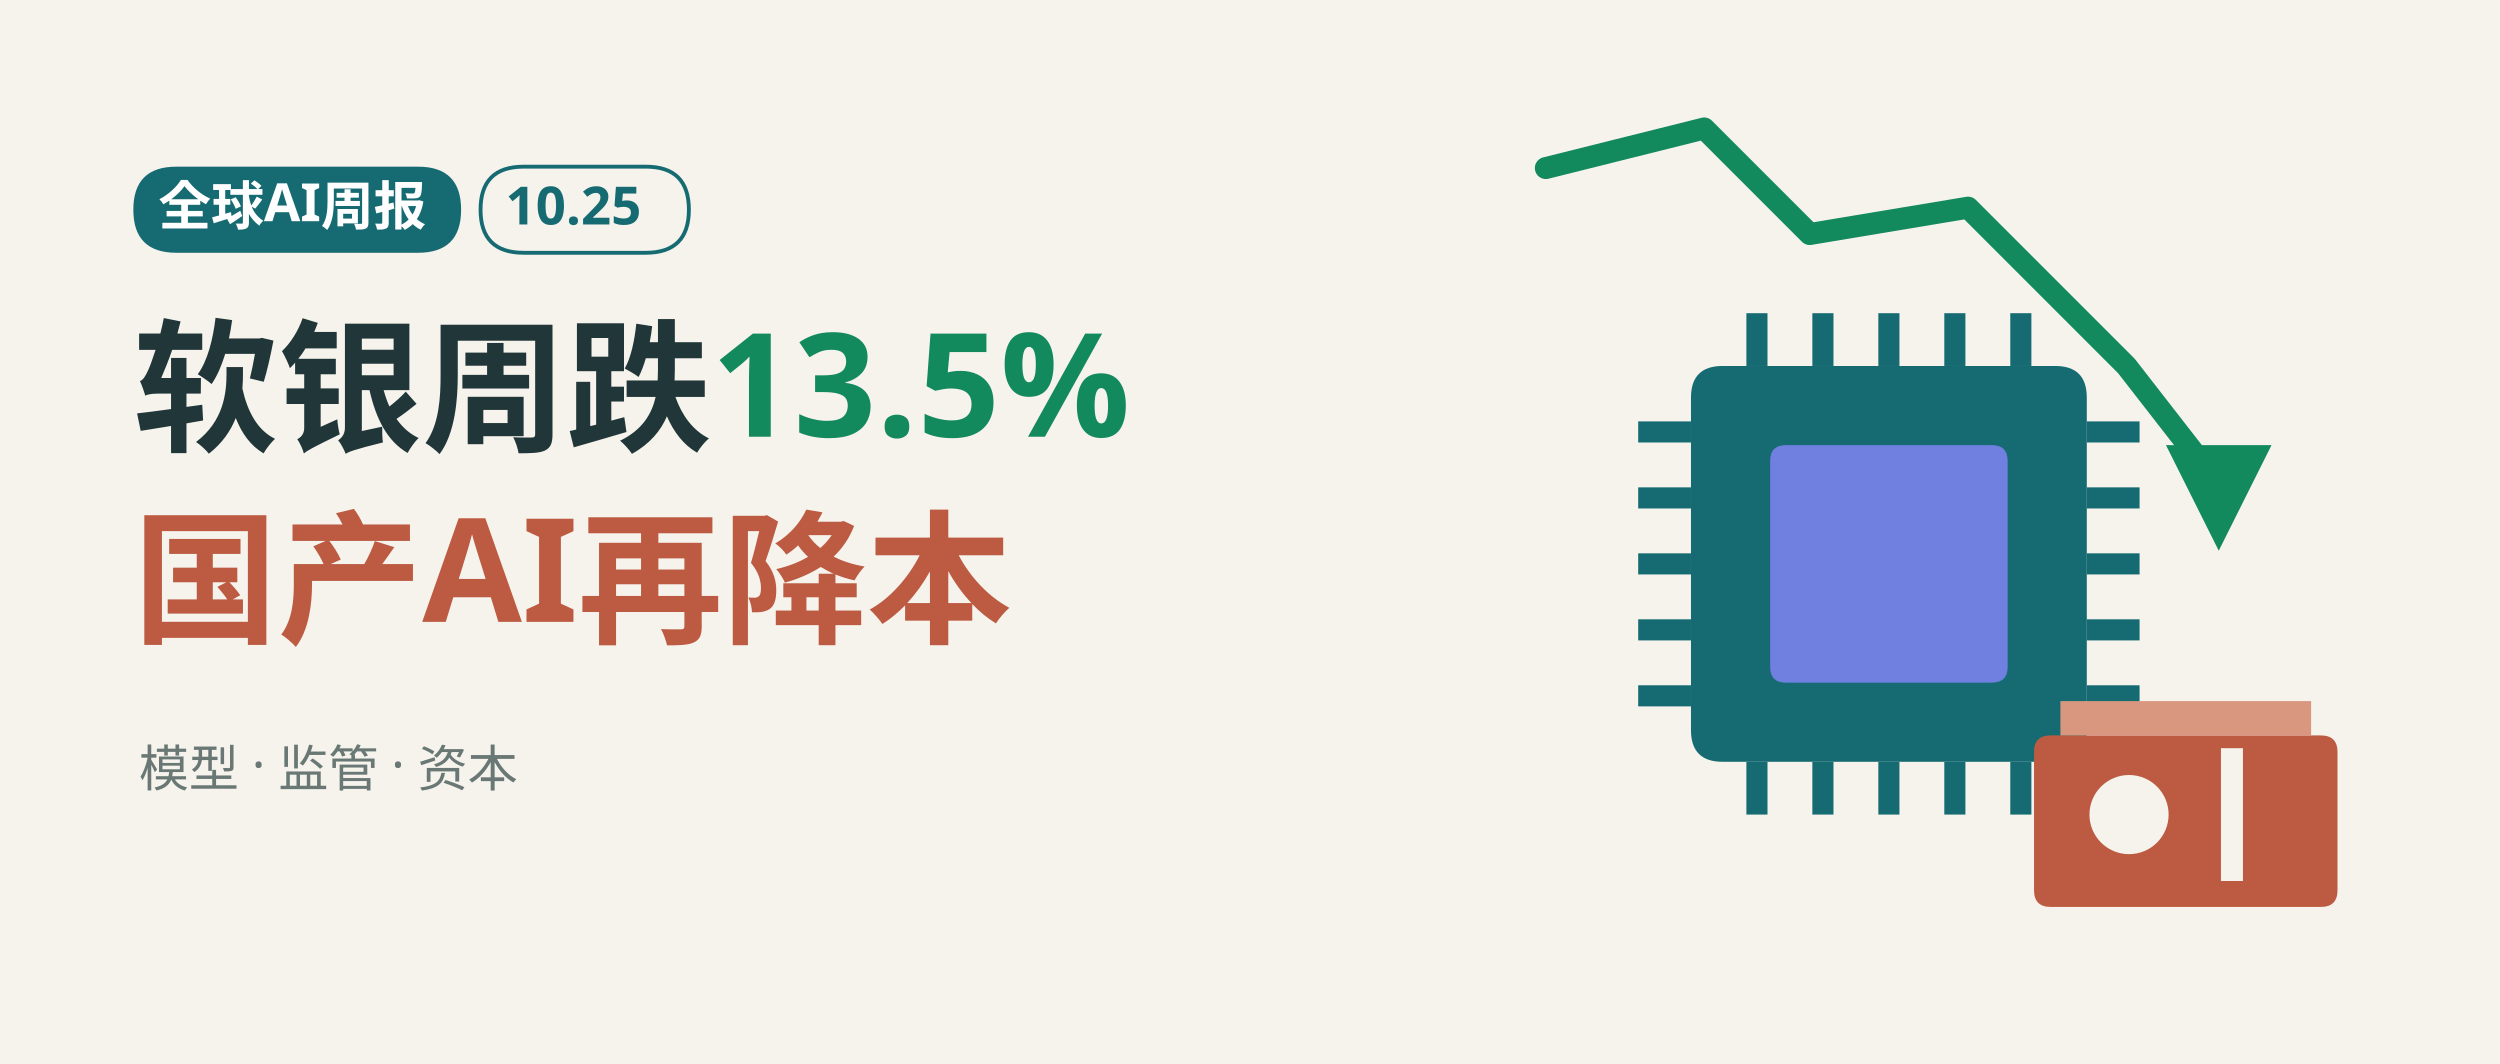
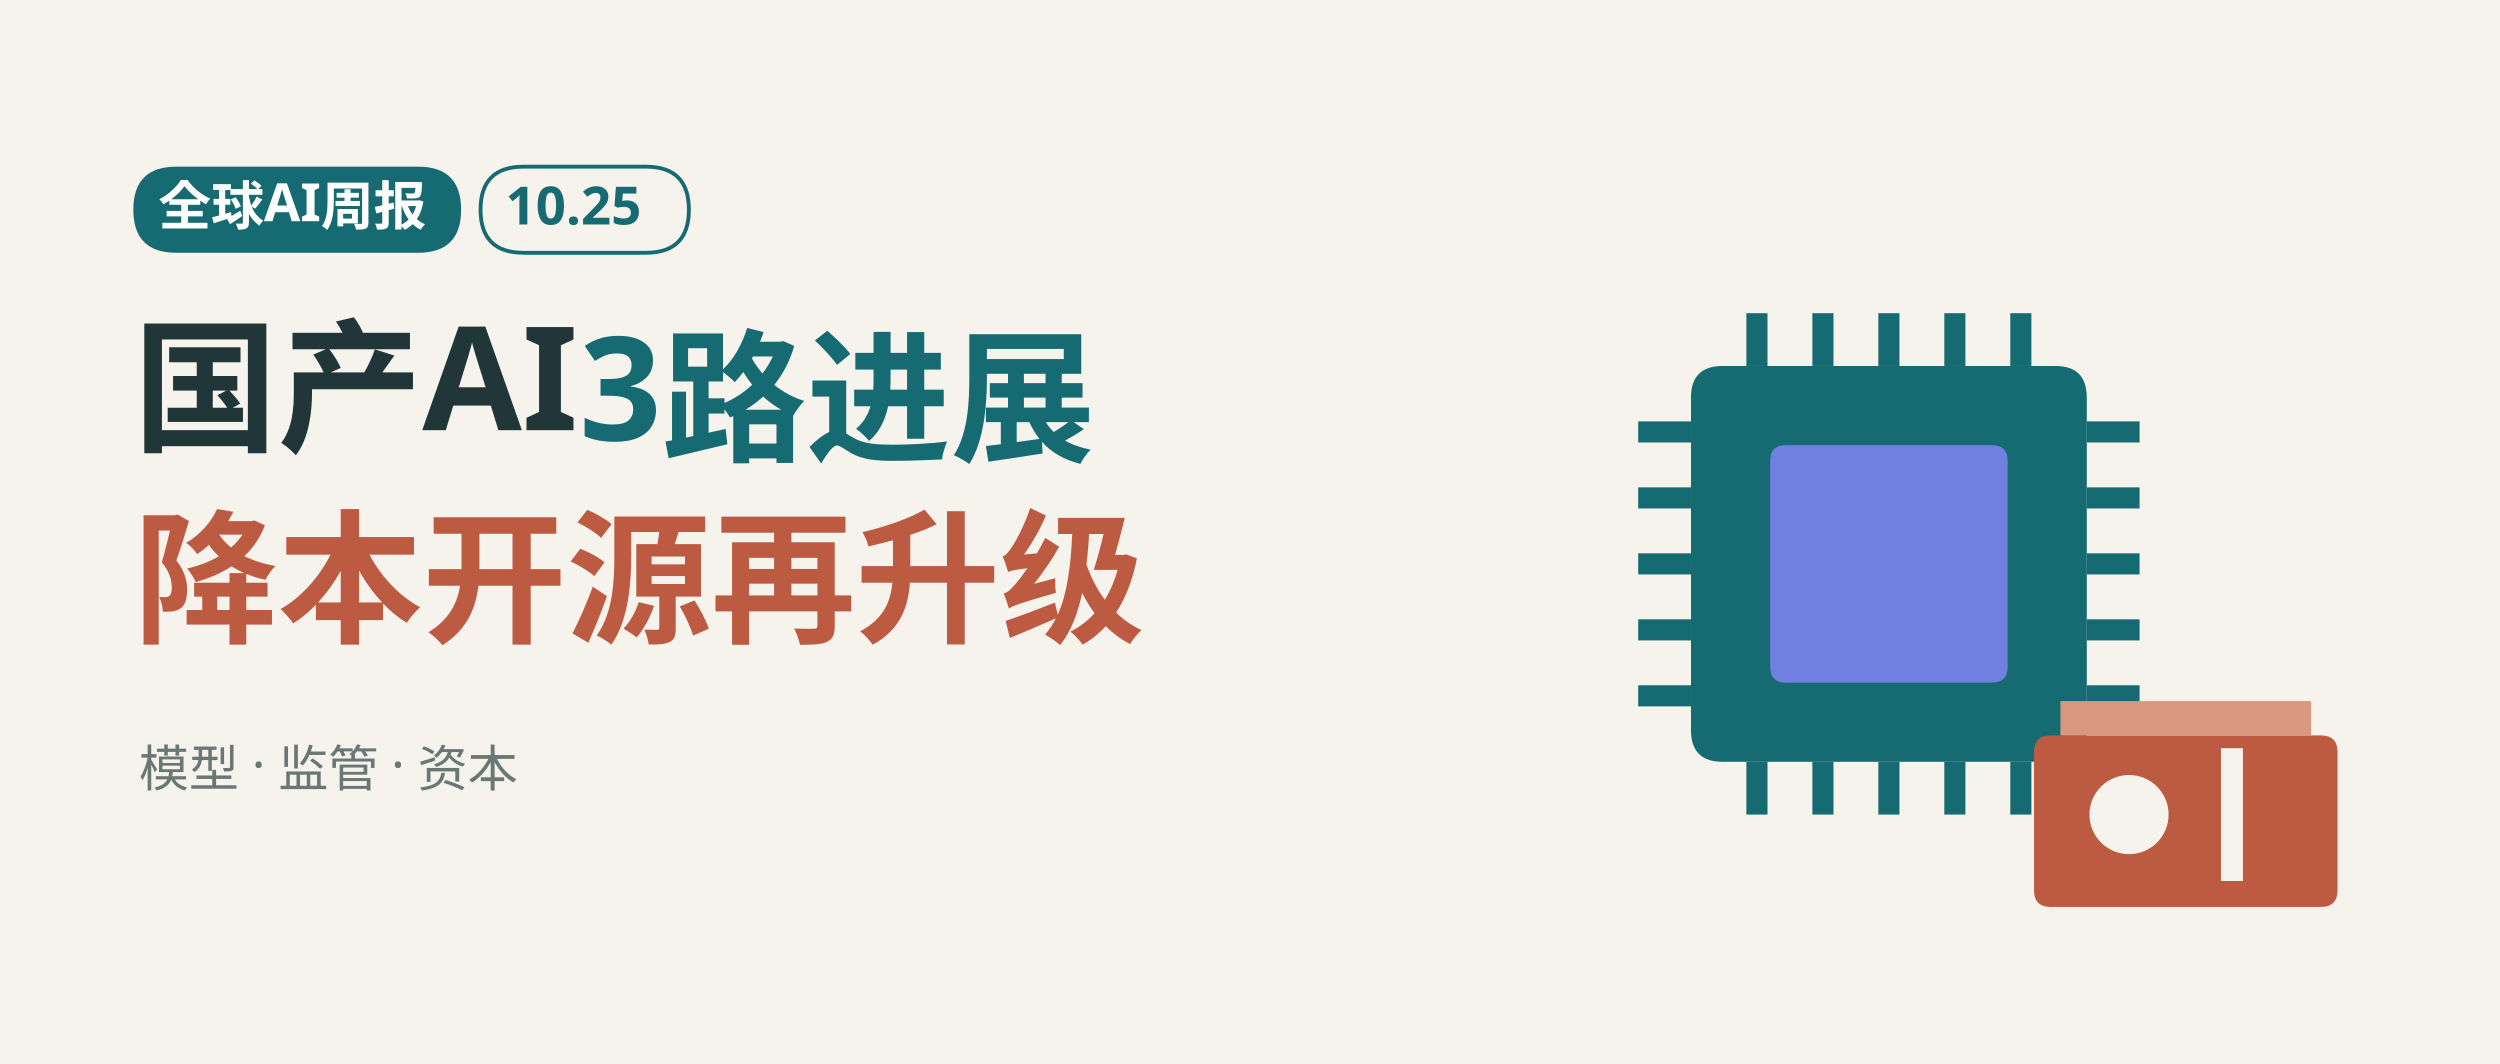
<svg xmlns="http://www.w3.org/2000/svg" width="1296pt" height="551.52pt" viewBox="0 0 1296 551.52" version="1.1">
  <defs>
    <style type="text/css">*{stroke-linejoin: round; stroke-linecap: butt}</style>
  </defs>
  <g id="figure_1">
    <g id="patch_1">
      <path d="M 0 551.52 L 1296 551.52 L 1296 0 L 0 0 z " style="fill: #f6f3ed" />
    </g>
    <g id="axes_1">
      <g id="patch_2">
-         <path d="M 893.016 394.92 L 1065.384 394.92 Q 1081.8 394.92 1081.8 378.504 L 1081.8 206.136 Q 1081.8 189.72 1065.384 189.72 L 893.016 189.72 Q 876.6 189.72 876.6 206.136 L 876.6 378.504 Q 876.6 394.92 893.016 394.92 z " clip-path="url(#p82da838a0a)" style="fill: #166b72" />
+         <path d="M 893.016 394.92 L 1065.384 394.92 Q 1081.8 394.92 1081.8 378.504 L 1081.8 206.136 Q 1081.8 189.72 1065.384 189.72 L 893.016 189.72 Q 876.6 189.72 876.6 206.136 L 876.6 378.504 Q 876.6 394.92 893.016 394.92 z " clip-path="url(#pb1e93e3872)" style="fill: #166b72" />
      </g>
      <g id="patch_3">
-         <path d="M 925.848 353.88 L 1032.552 353.88 Q 1040.76 353.88 1040.76 345.672 L 1040.76 238.968 Q 1040.76 230.76 1032.552 230.76 L 925.848 230.76 Q 917.64 230.76 917.64 238.968 L 917.64 345.672 Q 917.64 353.88 925.848 353.88 z " clip-path="url(#p82da838a0a)" style="fill: #6f80e0" />
+         <path d="M 925.848 353.88 L 1032.552 353.88 Q 1040.76 353.88 1040.76 345.672 L 1040.76 238.968 Q 1040.76 230.76 1032.552 230.76 L 925.848 230.76 Q 917.64 230.76 917.64 238.968 L 917.64 345.672 Q 917.64 353.88 925.848 353.88 z " clip-path="url(#pb1e93e3872)" style="fill: #6f80e0" />
      </g>
      <g id="patch_4">
-         <path d="M 905.328 422.28 L 916.272 422.28 L 916.272 394.92 L 905.328 394.92 z " clip-path="url(#p82da838a0a)" style="fill: #166b72" />
+         <path d="M 905.328 422.28 L 916.272 422.28 L 916.272 394.92 L 905.328 394.92 z " clip-path="url(#pb1e93e3872)" style="fill: #166b72" />
      </g>
      <g id="patch_5">
-         <path d="M 849.24 366.192 L 876.6 366.192 L 876.6 355.248 L 849.24 355.248 z " clip-path="url(#p82da838a0a)" style="fill: #166b72" />
+         <path d="M 849.24 366.192 L 876.6 366.192 L 876.6 355.248 L 849.24 355.248 z " clip-path="url(#pb1e93e3872)" style="fill: #166b72" />
      </g>
      <g id="patch_6">
-         <path d="M 905.328 189.72 L 916.272 189.72 L 916.272 162.36 L 905.328 162.36 z " clip-path="url(#p82da838a0a)" style="fill: #166b72" />
+         <path d="M 905.328 189.72 L 916.272 189.72 L 916.272 162.36 L 905.328 162.36 z " clip-path="url(#pb1e93e3872)" style="fill: #166b72" />
      </g>
      <g id="patch_7">
-         <path d="M 1081.8 366.192 L 1109.16 366.192 L 1109.16 355.248 L 1081.8 355.248 z " clip-path="url(#p82da838a0a)" style="fill: #166b72" />
+         <path d="M 1081.8 366.192 L 1109.16 366.192 L 1109.16 355.248 L 1081.8 355.248 z " clip-path="url(#pb1e93e3872)" style="fill: #166b72" />
      </g>
      <g id="patch_8">
-         <path d="M 939.528 422.28 L 950.472 422.28 L 950.472 394.92 L 939.528 394.92 z " clip-path="url(#p82da838a0a)" style="fill: #166b72" />
+         <path d="M 939.528 422.28 L 950.472 422.28 L 950.472 394.92 L 939.528 394.92 z " clip-path="url(#pb1e93e3872)" style="fill: #166b72" />
      </g>
      <g id="patch_9">
-         <path d="M 849.24 331.992 L 876.6 331.992 L 876.6 321.048 L 849.24 321.048 z " clip-path="url(#p82da838a0a)" style="fill: #166b72" />
+         <path d="M 849.24 331.992 L 876.6 331.992 L 876.6 321.048 L 849.24 321.048 z " clip-path="url(#pb1e93e3872)" style="fill: #166b72" />
      </g>
      <g id="patch_10">
-         <path d="M 939.528 189.72 L 950.472 189.72 L 950.472 162.36 L 939.528 162.36 z " clip-path="url(#p82da838a0a)" style="fill: #166b72" />
+         <path d="M 939.528 189.72 L 950.472 189.72 L 950.472 162.36 L 939.528 162.36 z " clip-path="url(#pb1e93e3872)" style="fill: #166b72" />
      </g>
      <g id="patch_11">
-         <path d="M 1081.8 331.992 L 1109.16 331.992 L 1109.16 321.048 L 1081.8 321.048 z " clip-path="url(#p82da838a0a)" style="fill: #166b72" />
+         <path d="M 1081.8 331.992 L 1109.16 331.992 L 1109.16 321.048 L 1081.8 321.048 z " clip-path="url(#pb1e93e3872)" style="fill: #166b72" />
      </g>
      <g id="patch_12">
-         <path d="M 973.728 422.28 L 984.672 422.28 L 984.672 394.92 L 973.728 394.92 z " clip-path="url(#p82da838a0a)" style="fill: #166b72" />
+         <path d="M 973.728 422.28 L 984.672 422.28 L 984.672 394.92 L 973.728 394.92 z " clip-path="url(#pb1e93e3872)" style="fill: #166b72" />
      </g>
      <g id="patch_13">
-         <path d="M 849.24 297.792 L 876.6 297.792 L 876.6 286.848 L 849.24 286.848 z " clip-path="url(#p82da838a0a)" style="fill: #166b72" />
+         <path d="M 849.24 297.792 L 876.6 297.792 L 876.6 286.848 L 849.24 286.848 z " clip-path="url(#pb1e93e3872)" style="fill: #166b72" />
      </g>
      <g id="patch_14">
-         <path d="M 973.728 189.72 L 984.672 189.72 L 984.672 162.36 L 973.728 162.36 z " clip-path="url(#p82da838a0a)" style="fill: #166b72" />
+         <path d="M 973.728 189.72 L 984.672 189.72 L 984.672 162.36 L 973.728 162.36 z " clip-path="url(#pb1e93e3872)" style="fill: #166b72" />
      </g>
      <g id="patch_15">
-         <path d="M 1081.8 297.792 L 1109.16 297.792 L 1109.16 286.848 L 1081.8 286.848 z " clip-path="url(#p82da838a0a)" style="fill: #166b72" />
+         <path d="M 1081.8 297.792 L 1109.16 297.792 L 1109.16 286.848 L 1081.8 286.848 z " clip-path="url(#pb1e93e3872)" style="fill: #166b72" />
      </g>
      <g id="patch_16">
-         <path d="M 1007.928 422.28 L 1018.872 422.28 L 1018.872 394.92 L 1007.928 394.92 z " clip-path="url(#p82da838a0a)" style="fill: #166b72" />
+         <path d="M 1007.928 422.28 L 1018.872 422.28 L 1018.872 394.92 L 1007.928 394.92 z " clip-path="url(#pb1e93e3872)" style="fill: #166b72" />
      </g>
      <g id="patch_17">
-         <path d="M 849.24 263.592 L 876.6 263.592 L 876.6 252.648 L 849.24 252.648 z " clip-path="url(#p82da838a0a)" style="fill: #166b72" />
+         <path d="M 849.24 263.592 L 876.6 263.592 L 876.6 252.648 L 849.24 252.648 z " clip-path="url(#pb1e93e3872)" style="fill: #166b72" />
      </g>
      <g id="patch_18">
-         <path d="M 1007.928 189.72 L 1018.872 189.72 L 1018.872 162.36 L 1007.928 162.36 z " clip-path="url(#p82da838a0a)" style="fill: #166b72" />
+         <path d="M 1007.928 189.72 L 1018.872 189.72 L 1018.872 162.36 L 1007.928 162.36 z " clip-path="url(#pb1e93e3872)" style="fill: #166b72" />
      </g>
      <g id="patch_19">
-         <path d="M 1081.8 263.592 L 1109.16 263.592 L 1109.16 252.648 L 1081.8 252.648 z " clip-path="url(#p82da838a0a)" style="fill: #166b72" />
+         <path d="M 1081.8 263.592 L 1109.16 263.592 L 1109.16 252.648 L 1081.8 252.648 z " clip-path="url(#pb1e93e3872)" style="fill: #166b72" />
      </g>
      <g id="patch_20">
-         <path d="M 1042.128 422.28 L 1053.072 422.28 L 1053.072 394.92 L 1042.128 394.92 z " clip-path="url(#p82da838a0a)" style="fill: #166b72" />
+         <path d="M 1042.128 422.28 L 1053.072 422.28 L 1053.072 394.92 L 1042.128 394.92 z " clip-path="url(#pb1e93e3872)" style="fill: #166b72" />
      </g>
      <g id="patch_21">
-         <path d="M 849.24 229.392 L 876.6 229.392 L 876.6 218.448 L 849.24 218.448 z " clip-path="url(#p82da838a0a)" style="fill: #166b72" />
+         <path d="M 849.24 229.392 L 876.6 229.392 L 876.6 218.448 L 849.24 218.448 z " clip-path="url(#pb1e93e3872)" style="fill: #166b72" />
      </g>
      <g id="patch_22">
-         <path d="M 1042.128 189.72 L 1053.072 189.72 L 1053.072 162.36 L 1042.128 162.36 z " clip-path="url(#p82da838a0a)" style="fill: #166b72" />
+         <path d="M 1042.128 189.72 L 1053.072 189.72 L 1053.072 162.36 L 1042.128 162.36 z " clip-path="url(#pb1e93e3872)" style="fill: #166b72" />
      </g>
      <g id="patch_23">
-         <path d="M 1081.8 229.392 L 1109.16 229.392 L 1109.16 218.448 L 1081.8 218.448 z " clip-path="url(#p82da838a0a)" style="fill: #166b72" />
+         <path d="M 1081.8 229.392 L 1109.16 229.392 L 1109.16 218.448 L 1081.8 218.448 z " clip-path="url(#pb1e93e3872)" style="fill: #166b72" />
      </g>
      <g id="patch_24">
-         <path d="M 1150.2 285.48 L 1122.84 230.76 L 1177.56 230.76 z " clip-path="url(#p82da838a0a)" style="fill: #13895e" />
+         <path d="M 1063.08 470.16 L 1203.12 470.16 Q 1211.76 470.16 1211.76 461.52 L 1211.76 389.88 Q 1211.76 381.24 1203.12 381.24 L 1063.08 381.24 Q 1054.44 381.24 1054.44 389.88 L 1054.44 461.52 Q 1054.44 470.16 1063.08 470.16 z " clip-path="url(#pb1e93e3872)" style="fill: #bd5b42" />
      </g>
      <g id="patch_25">
-         <path d="M 1063.08 470.16 L 1203.12 470.16 Q 1211.76 470.16 1211.76 461.52 L 1211.76 389.88 Q 1211.76 381.24 1203.12 381.24 L 1063.08 381.24 Q 1054.44 381.24 1054.44 389.88 L 1054.44 461.52 Q 1054.44 470.16 1063.08 470.16 z " clip-path="url(#p82da838a0a)" style="fill: #bd5b42" />
+         <path d="M 1068.12 381.24 L 1198.08 381.24 L 1198.08 363.456 L 1068.12 363.456 z " clip-path="url(#pb1e93e3872)" style="fill: #d9977f" />
      </g>
      <g id="patch_26">
-         <path d="M 1068.12 381.24 L 1198.08 381.24 L 1198.08 363.456 L 1068.12 363.456 z " clip-path="url(#p82da838a0a)" style="fill: #d9977f" />
+         <path d="M 1103.688 442.8 C 1109.13 442.8 1114.35 440.638 1118.198 436.79 C 1122.046 432.942 1124.208 427.722 1124.208 422.28 C 1124.208 416.838 1122.046 411.618 1118.198 407.77 C 1114.35 403.922 1109.13 401.76 1103.688 401.76 C 1098.246 401.76 1093.026 403.922 1089.178 407.77 C 1085.33 411.618 1083.168 416.838 1083.168 422.28 C 1083.168 427.722 1085.33 432.942 1089.178 436.79 C 1093.026 440.638 1098.246 442.8 1103.688 442.8 z " clip-path="url(#pb1e93e3872)" style="fill: #f6f3ed" />
      </g>
      <g id="patch_27">
-         <path d="M 1103.688 442.8 C 1109.13 442.8 1114.35 440.638 1118.198 436.79 C 1122.046 432.942 1124.208 427.722 1124.208 422.28 C 1124.208 416.838 1122.046 411.618 1118.198 407.77 C 1114.35 403.922 1109.13 401.76 1103.688 401.76 C 1098.246 401.76 1093.026 403.922 1089.178 407.77 C 1085.33 411.618 1083.168 416.838 1083.168 422.28 C 1083.168 427.722 1085.33 432.942 1089.178 436.79 C 1093.026 440.638 1098.246 442.8 1103.688 442.8 z " clip-path="url(#p82da838a0a)" style="fill: #f6f3ed" />
+         <path d="M 91.44 131.04 L 216.72 131.04 Q 239.04 131.04 239.04 108.72 L 239.04 108.72 Q 239.04 86.4 216.72 86.4 L 91.44 86.4 Q 69.12 86.4 69.12 108.72 L 69.12 108.72 Q 69.12 131.04 91.44 131.04 z " clip-path="url(#pb1e93e3872)" style="fill: #166b72" />
      </g>
      <g id="patch_28">
-         <path d="M 91.44 131.04 L 216.72 131.04 Q 239.04 131.04 239.04 108.72 L 239.04 108.72 Q 239.04 86.4 216.72 86.4 L 91.44 86.4 Q 69.12 86.4 69.12 108.72 L 69.12 108.72 Q 69.12 131.04 91.44 131.04 z " clip-path="url(#p82da838a0a)" style="fill: #166b72" />
-       </g>
-       <g id="patch_29">
-         <path d="M 271.44 131.04 L 334.8 131.04 Q 357.12 131.04 357.12 108.72 L 357.12 108.72 Q 357.12 86.4 334.8 86.4 L 271.44 86.4 Q 249.12 86.4 249.12 108.72 L 249.12 108.72 Q 249.12 131.04 271.44 131.04 L 271.44 131.04 z " clip-path="url(#p82da838a0a)" style="fill: none; stroke: #166b72; stroke-width: 2; stroke-linejoin: miter" />
+         <path d="M 271.44 131.04 L 334.8 131.04 Q 357.12 131.04 357.12 108.72 L 357.12 108.72 Q 357.12 86.4 334.8 86.4 L 271.44 86.4 Q 249.12 86.4 249.12 108.72 L 249.12 108.72 Q 249.12 131.04 271.44 131.04 L 271.44 131.04 z " clip-path="url(#pb1e93e3872)" style="fill: none; stroke: #166b72; stroke-width: 2; stroke-linejoin: miter" />
      </g>
      <g id="line2d_1">
-         <path d="M 801.36 87.12 L 883.44 66.6 L 938.16 121.32 L 1020.24 107.64 L 1102.32 189.72 L 1150.2 251.28 " clip-path="url(#p82da838a0a)" style="fill: none; stroke: #13895e; stroke-width: 11.4; stroke-linecap: round" />
-       </g>
-       <g id="line2d_2">
-         <path d="M 1157.04 451.008 L 1157.04 393.552 " clip-path="url(#p82da838a0a)" style="fill: none; stroke: #f6f3ed; stroke-width: 11.4; stroke-linecap: square" />
+         <path d="M 1157.04 451.008 L 1157.04 393.552 " clip-path="url(#pb1e93e3872)" style="fill: none; stroke: #f6f3ed; stroke-width: 11.4; stroke-linecap: square" />
      </g>
      <g id="text_1">
        <text style="font-weight: 700; font-size: 27.36px; font-family: 'Microsoft YaHei'; text-anchor: start; fill: #ffffff" x="82.08" y="116.629" transform="rotate(-0 82.08 116.629)">全球AI周报</text>
      </g>
      <g id="text_2">
        <text style="font-weight: 700; font-size: 27.36px; font-family: 'Microsoft YaHei'; text-anchor: start; fill: #166b72" x="262.08" y="116.362" transform="rotate(-0 262.08 116.3616)">10.25</text>
      </g>
      <g id="text_3">
-         <text style="font-weight: 700; font-size: 74.88px; font-family: 'Microsoft YaHei'; text-anchor: start; fill: #213638" x="69.12" y="228.382" transform="rotate(-0 69.12 228.3822)">软银周跌</text>
+         <text style="font-weight: 700; font-size: 74.88px; font-family: 'Microsoft YaHei'; text-anchor: start; fill: #213638" x="69.12" y="228.382" transform="rotate(-0 69.12 228.3822)">国产AI</text>
      </g>
      <g id="text_4">
-         <text style="font-weight: 700; font-size: 74.88px; font-family: 'Microsoft YaHei'; text-anchor: start; fill: #13895e" x="368.64" y="226.403" transform="rotate(-0 368.64 226.4034)">13.5%</text>
+         <text style="font-weight: 700; font-size: 74.88px; font-family: 'Microsoft YaHei'; text-anchor: start; fill: #166b72" x="300.24" y="228.3" transform="rotate(-0 300.24 228.3003)">3路进展</text>
      </g>
      <g id="text_5">
-         <text style="font-weight: 700; font-size: 74.88px; font-family: 'Microsoft YaHei'; text-anchor: start; fill: #bd5b42" x="69.12" y="327.742" transform="rotate(-0 69.12 327.7422)">国产AI再降本</text>
+         <text style="font-weight: 700; font-size: 74.88px; font-family: 'Microsoft YaHei'; text-anchor: start; fill: #bd5b42" x="69.12" y="327.45" transform="rotate(-0 69.12 327.4497)">降本开源再升级</text>
      </g>
      <g id="text_6">
        <text style="font-size: 25.92px; font-family: 'Microsoft YaHei'; text-anchor: start; fill: #697775" x="72" y="407.725" transform="rotate(-0 72 407.7252)">模型 · 监管 · 资本</text>
      </g>
    </g>
  </g>
  <defs>
-     <clipPath id="p82da838a0a">
+     <clipPath id="pb1e93e3872">
      <rect x="0" y="0" width="1296" height="551.52" />
    </clipPath>
  </defs>
</svg>
